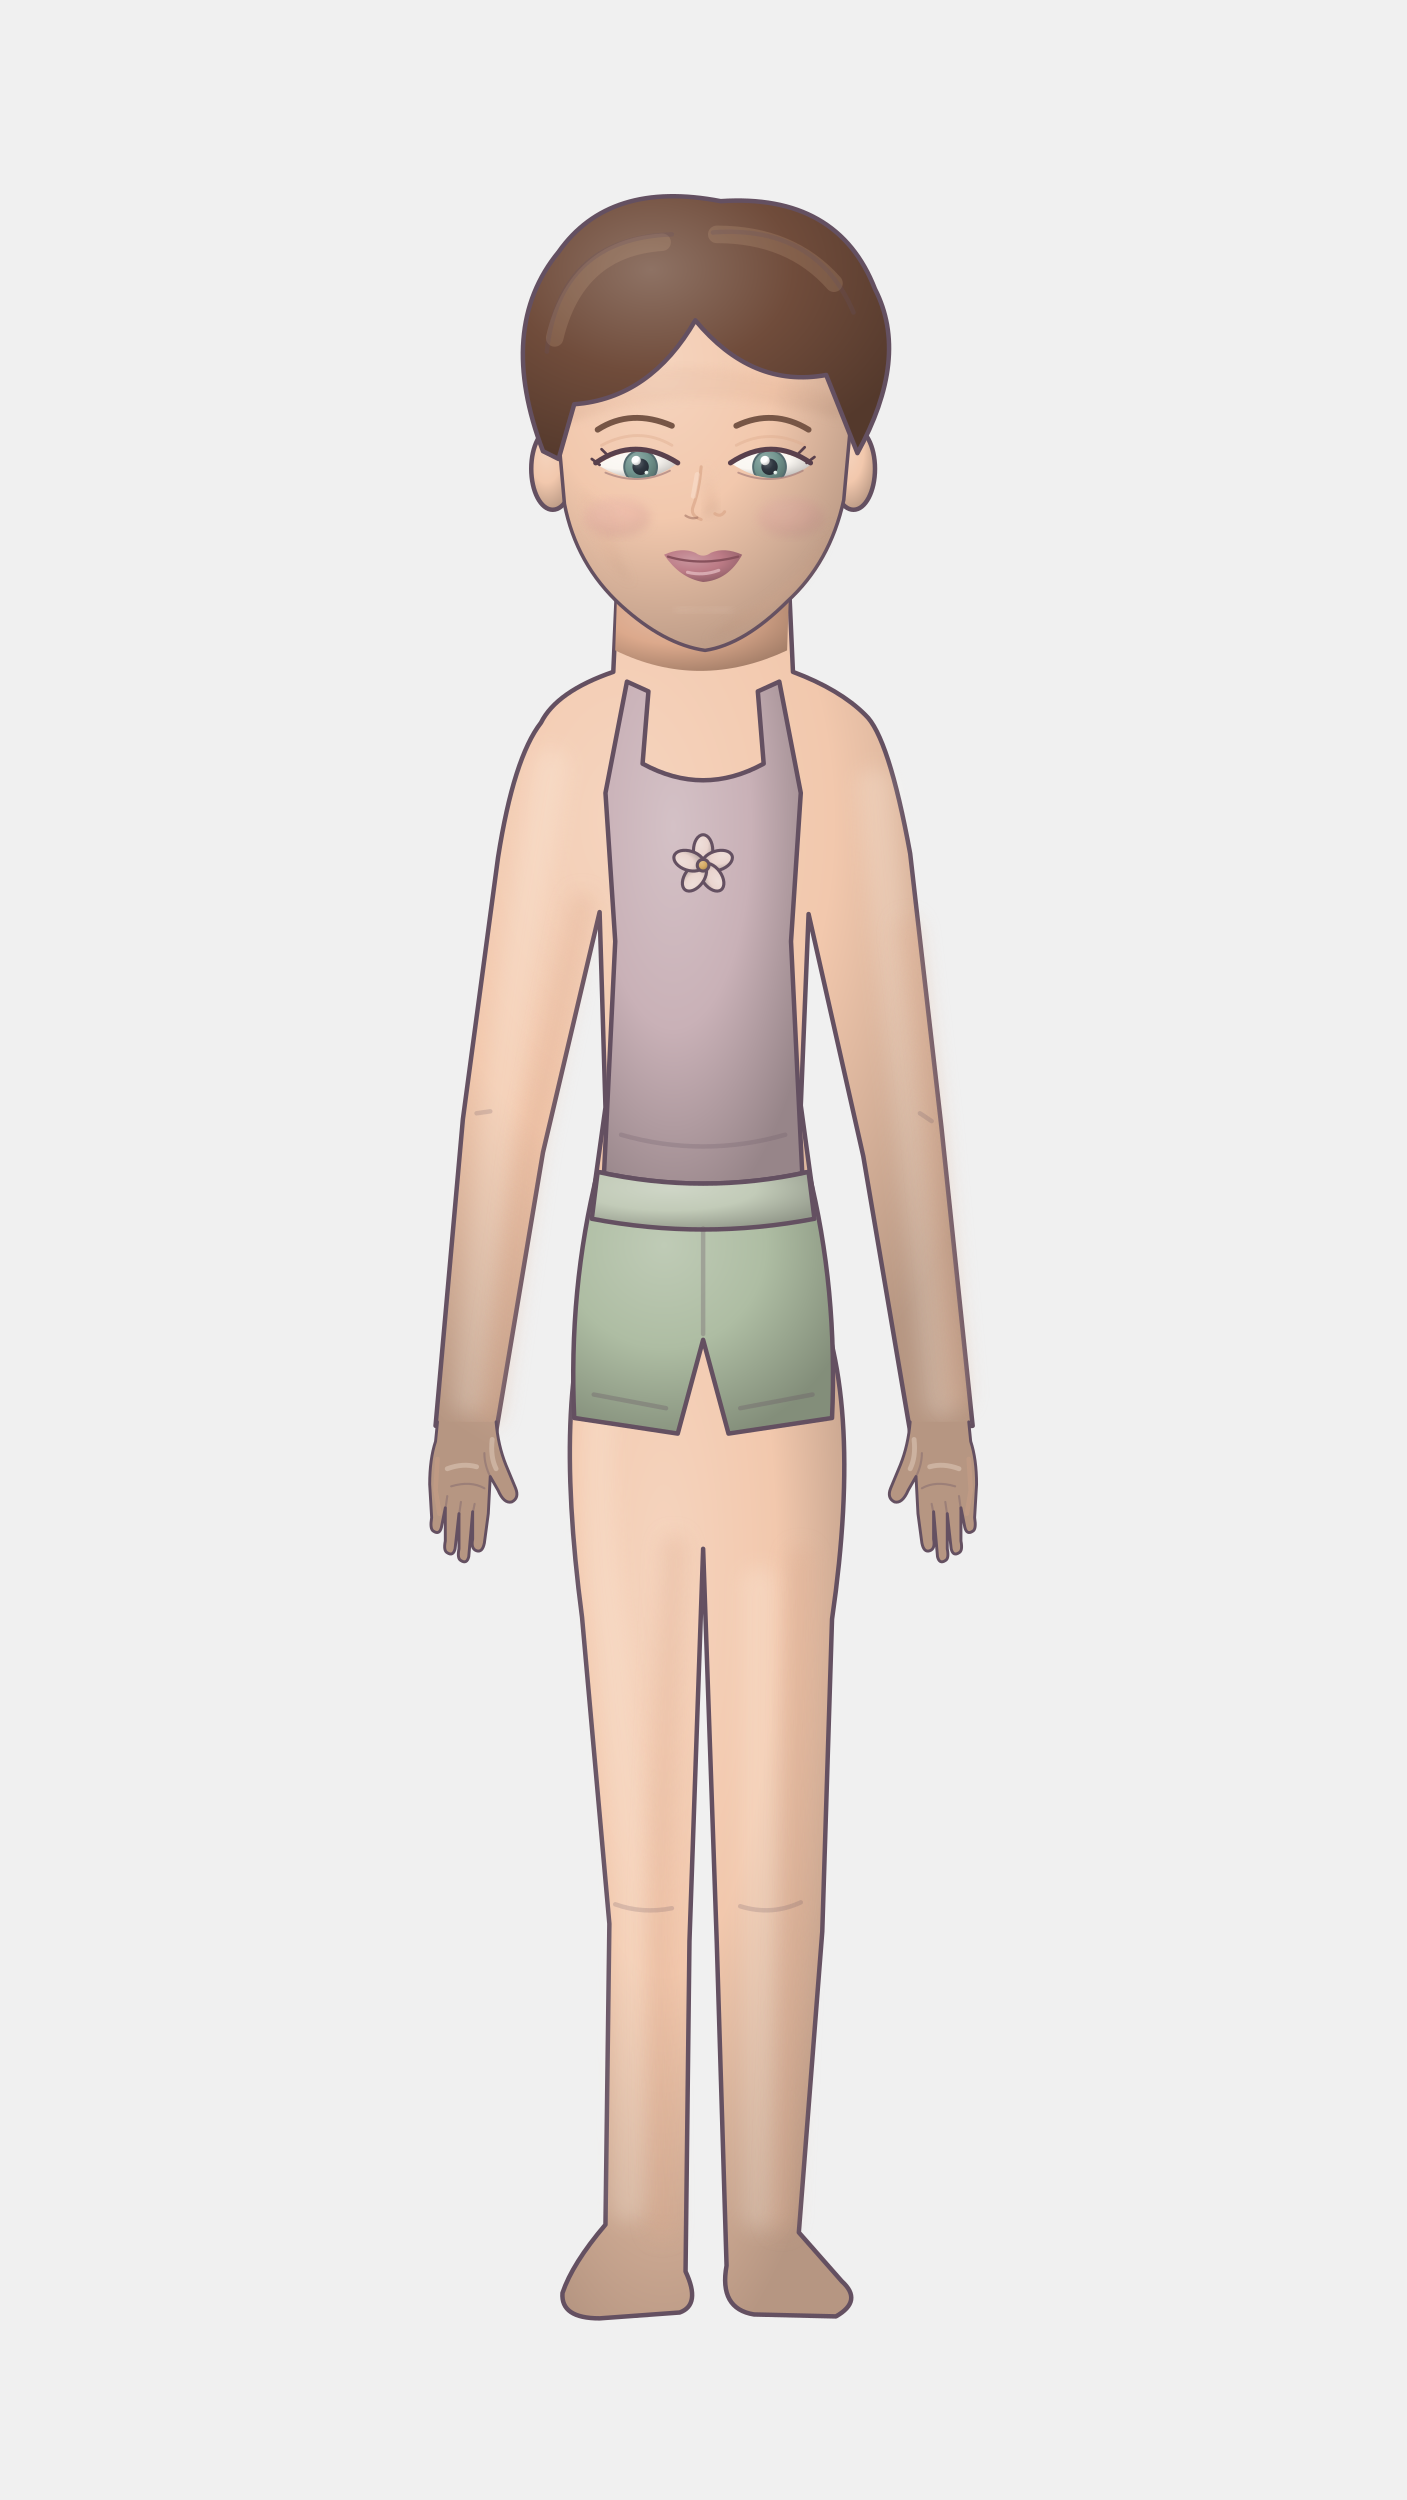
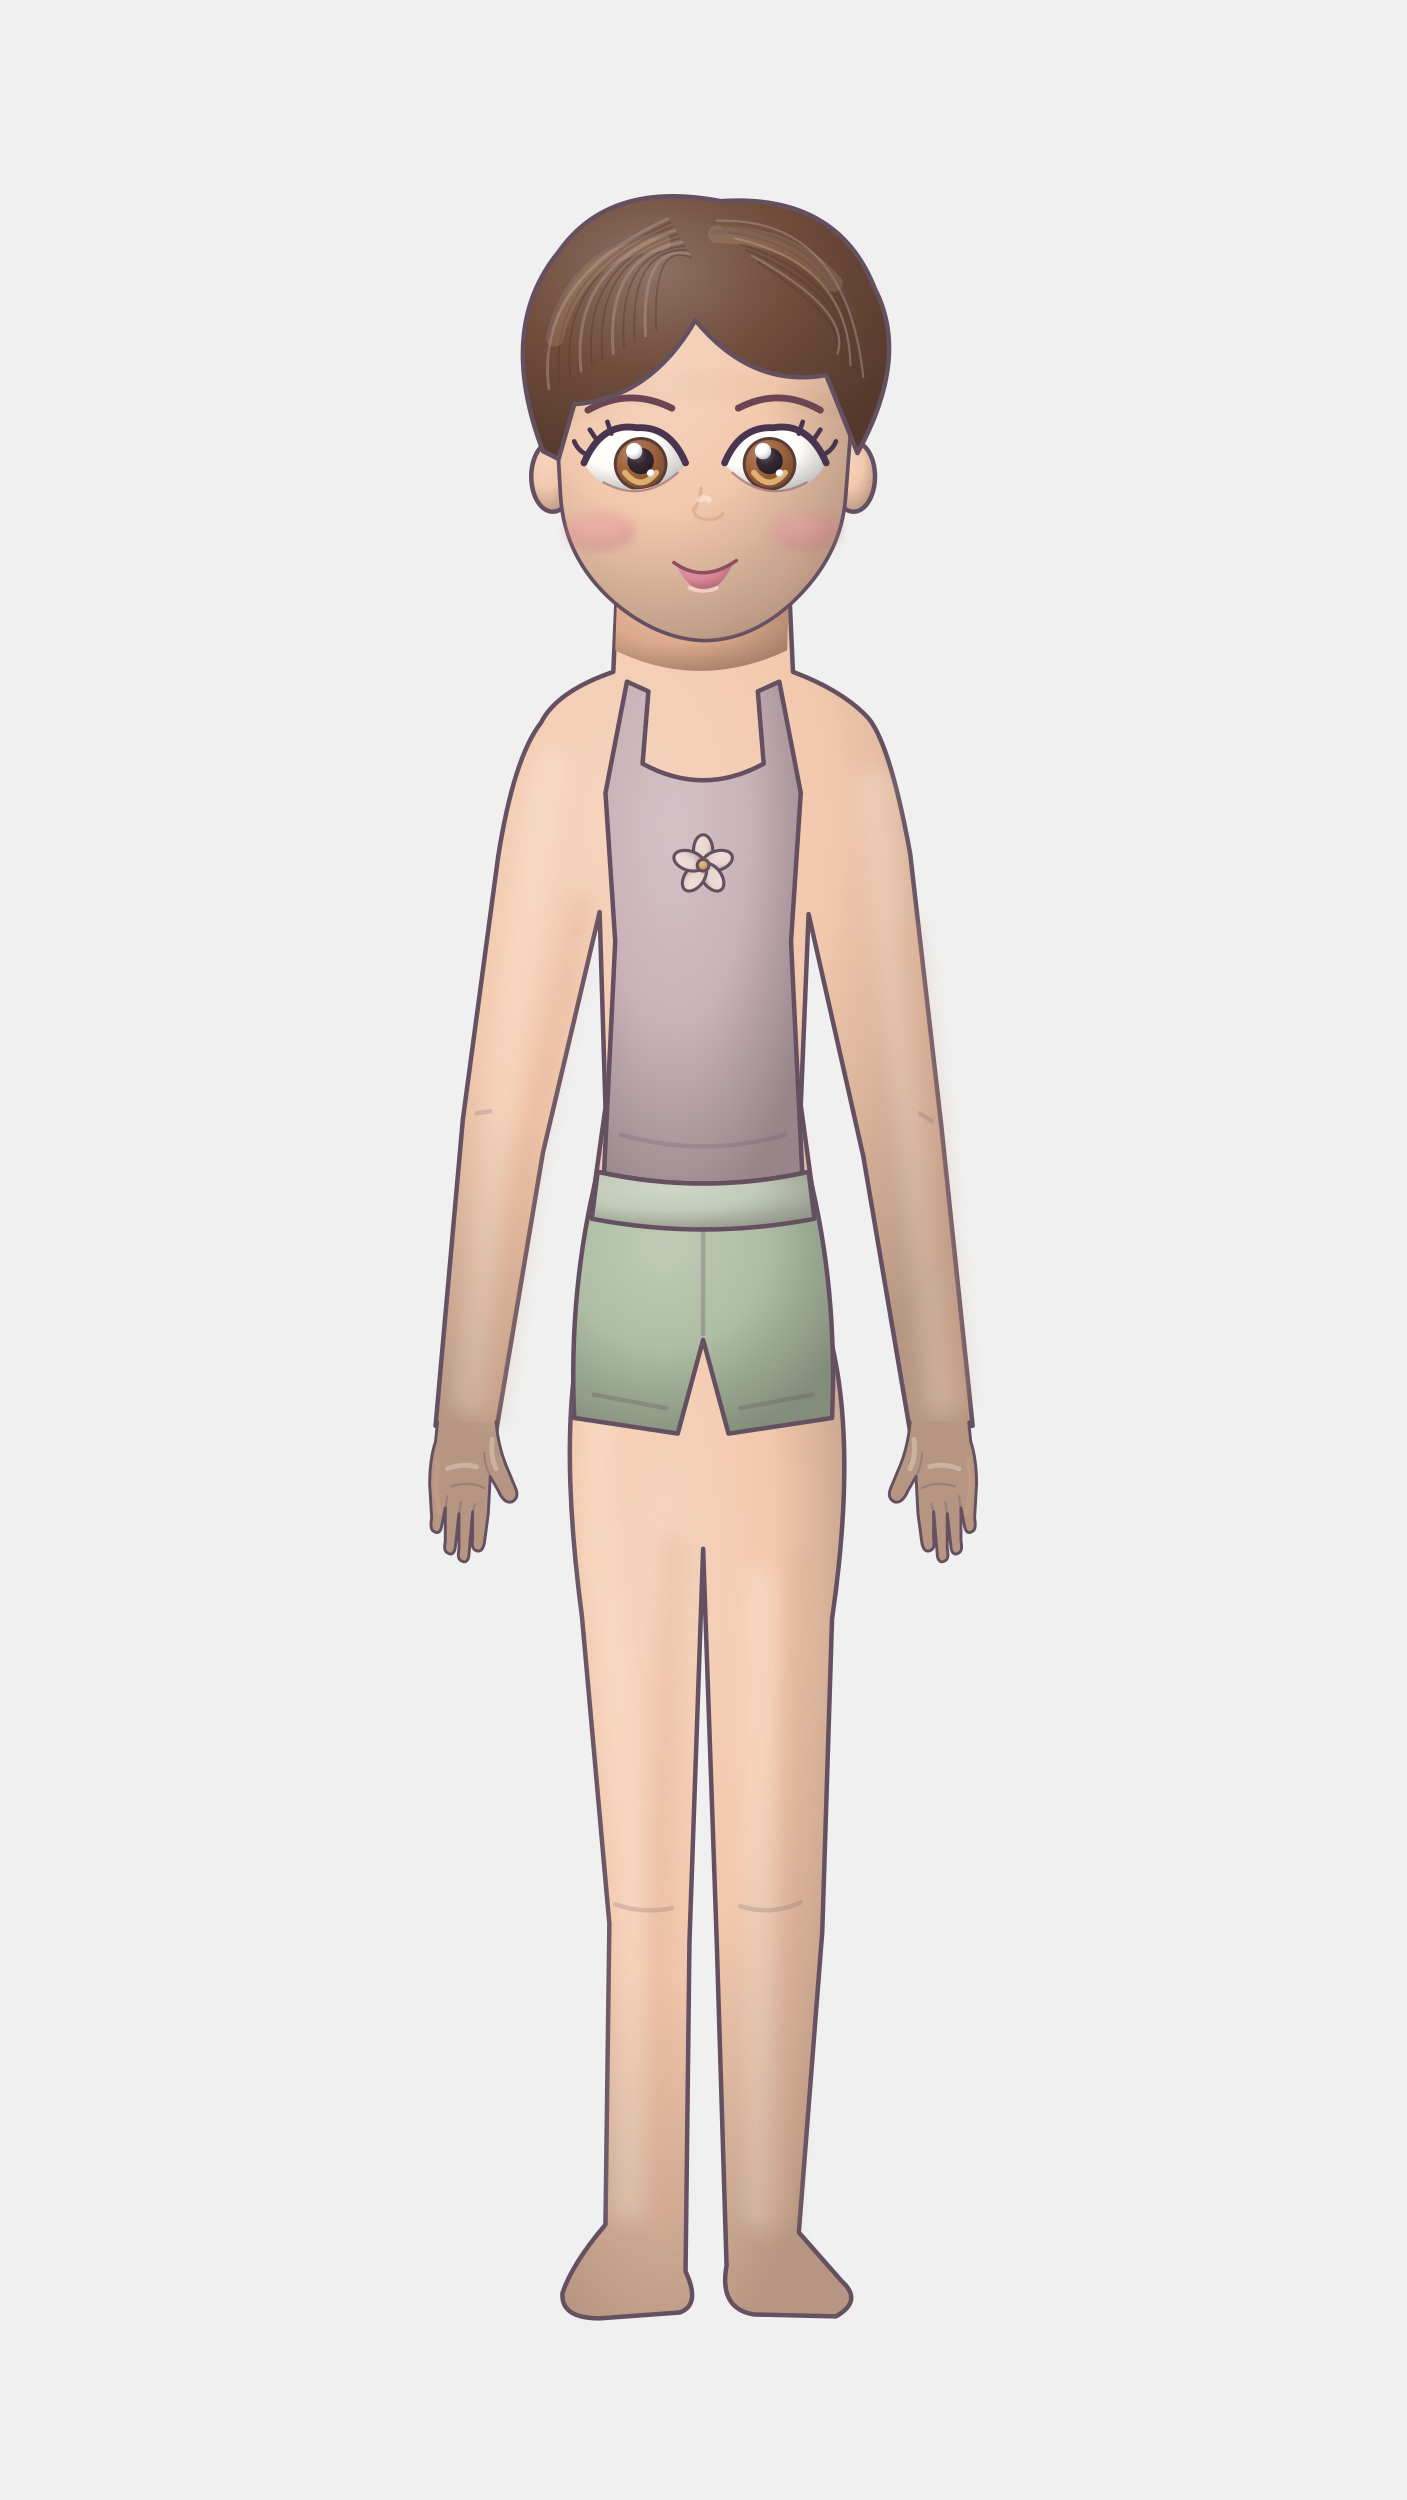
<svg xmlns="http://www.w3.org/2000/svg" width="720" height="1280" viewBox="0 0 720 1280" fill="none">
  <defs>
-     <radialGradient id="mgsf71m-0" cx="35%" cy="28%" r="78%">
+     <radialGradient id="mky2bcy-0" cx="35%" cy="28%" r="78%">
      <stop stop-color="#f5d4be" />
      <stop offset=".5" stop-color="#f2c8ad" />
      <stop offset="1" stop-color="#b69682" />
    </radialGradient>
-     <radialGradient id="mgsf71m-1" cx="35%" cy="28%" r="78%">
+     <radialGradient id="mky2bcy-1" cx="35%" cy="28%" r="78%">
      <stop stop-color="#e3bba4" />
      <stop offset=".5" stop-color="#dca98c" />
      <stop offset="1" stop-color="#a57f69" />
    </radialGradient>
-     <radialGradient id="mgsf71m-2" cx="35%" cy="28%" r="78%">
-       <stop stop-color="#e0a5ae" />
-       <stop offset=".5" stop-color="#d88d98" />
-       <stop offset="1" stop-color="#a26a72" />
-     </radialGradient>
-     <radialGradient id="mgsf71m-3" cx="35%" cy="28%" r="78%">
-       <stop stop-color="#fbf9f5" />
-       <stop offset=".5" stop-color="#faf7f2" />
-       <stop offset="1" stop-color="#bcb9b6" />
-     </radialGradient>
-     <radialGradient id="mgsf71m-4" cx="35%" cy="28%" r="78%">
-       <stop stop-color="#90aba7" />
-       <stop offset=".5" stop-color="#72958f" />
-       <stop offset="1" stop-color="#56706b" />
-     </radialGradient>
-     <radialGradient id="mgsf71m-5" cx="35%" cy="28%" r="78%">
-       <stop stop-color="#5b626a" />
-       <stop offset=".5" stop-color="#303842" />
-       <stop offset="1" stop-color="#242a32" />
-     </radialGradient>
-     <radialGradient id="mgsf71m-6" cx="35%" cy="28%" r="78%">
+     <radialGradient id="mky2bcy-2" cx="35%" cy="28%" r="78%">
+       <stop stop-color="#ef9cb0" />
+       <stop offset=".5" stop-color="#eb829b" />
+       <stop offset="1" stop-color="#b06274" />
+     </radialGradient>
+     <radialGradient id="mky2bcy-3" cx="35%" cy="28%" r="78%">
+       <stop stop-color="#fffdfa" />
+       <stop offset=".5" stop-color="#fffdf9" />
+       <stop offset="1" stop-color="#bfbebb" />
+     </radialGradient>
+     <radialGradient id="mky2bcy-4" cx="35%" cy="28%" r="78%">
+       <stop stop-color="#b28465" />
+       <stop offset=".5" stop-color="#9e633c" />
+       <stop offset="1" stop-color="#774a2d" />
+     </radialGradient>
+     <radialGradient id="mky2bcy-5" cx="35%" cy="28%" r="78%">
+       <stop stop-color="#5f545e" />
+       <stop offset=".5" stop-color="#342733" />
+       <stop offset="1" stop-color="#271d26" />
+     </radialGradient>
+     <radialGradient id="mky2bcy-6" cx="35%" cy="28%" r="78%">
      <stop stop-color="#ffffff" />
      <stop offset=".5" stop-color="#fff" />
      <stop offset="1" stop-color="#bfbfbf" />
    </radialGradient>
-     <radialGradient id="mgsf71m-7" cx="35%" cy="28%" r="78%">
-       <stop stop-color="#ebf6f1" />
-       <stop offset=".5" stop-color="#e6f3ed" />
-       <stop offset="1" stop-color="#adb6b2" />
-     </radialGradient>
-     <radialGradient id="mgsf71m-8" cx="35%" cy="28%" r="78%">
-       <stop stop-color="#ca979f" />
-       <stop offset=".5" stop-color="#bc7b86" />
-       <stop offset="1" stop-color="#8d5c65" />
-     </radialGradient>
-     <radialGradient id="mgsf71m-9" cx="35%" cy="28%" r="78%">
+     <radialGradient id="mky2bcy-7" cx="35%" cy="28%" r="78%">
+       <stop stop-color="#e19daa" />
+       <stop offset=".5" stop-color="#d98394" />
+       <stop offset="1" stop-color="#a3626f" />
+     </radialGradient>
+     <radialGradient id="mky2bcy-8" cx="35%" cy="28%" r="78%">
      <stop stop-color="#d4c1c6" />
      <stop offset=".5" stop-color="#c9b1b7" />
      <stop offset="1" stop-color="#978589" />
    </radialGradient>
-     <radialGradient id="mgsf71m-10" cx="35%" cy="28%" r="78%">
+     <radialGradient id="mky2bcy-9" cx="35%" cy="28%" r="78%">
      <stop stop-color="#eeded9" />
      <stop offset=".5" stop-color="#ead5cf" />
      <stop offset="1" stop-color="#b0a09b" />
    </radialGradient>
-     <radialGradient id="mgsf71m-11" cx="35%" cy="28%" r="78%">
+     <radialGradient id="mky2bcy-10" cx="35%" cy="28%" r="78%">
      <stop stop-color="#dfbd85" />
      <stop offset=".5" stop-color="#d7ac65" />
      <stop offset="1" stop-color="#a1814c" />
    </radialGradient>
-     <radialGradient id="mgsf71m-12" cx="35%" cy="28%" r="78%">
+     <radialGradient id="mky2bcy-11" cx="35%" cy="28%" r="78%">
      <stop stop-color="#bfcbb6" />
      <stop offset=".5" stop-color="#aebda3" />
      <stop offset="1" stop-color="#838e7a" />
    </radialGradient>
-     <radialGradient id="mgsf71m-13" cx="35%" cy="28%" r="78%">
+     <radialGradient id="mky2bcy-12" cx="35%" cy="28%" r="78%">
      <stop stop-color="#cfd6c7" />
      <stop offset=".5" stop-color="#c2cbb8" />
      <stop offset="1" stop-color="#92988a" />
    </radialGradient>
-     <radialGradient id="mgsf71m-14" cx="35%" cy="28%" r="78%">
+     <radialGradient id="mky2bcy-13" cx="35%" cy="28%" r="78%">
      <stop stop-color="#8e7264" />
      <stop offset=".5" stop-color="#704c3b" />
      <stop offset="1" stop-color="#54392c" />
    </radialGradient>
  </defs>
  <g stroke="#645061" stroke-width="2.3" stroke-linecap="round" stroke-linejoin="round">
    <defs>
      <filter id="skin-soft" x="-.15" y="-.15" width="1.3" height="1.3">
        <feGaussianBlur stdDeviation="5" />
      </filter>
      <filter id="face-soft">
        <feGaussianBlur stdDeviation="2.5" />
      </filter>
    </defs>
-     <path d="M307 654 Q282 707 298 828 L312 985 L310 1139 Q293 1159 288 1174 Q287 1187 307 1187 L348 1184 Q359 1180 351 1163 L353 994 L360 793 L367 995 L372 1160 Q368 1182 386 1185 L428 1186 Q442 1178 431 1168 L409 1143 L421 989 L426 829 Q443 712 414 655Z" fill="url(#mgsf71m-0)" />
-     <path d="M316 300 L314 344 Q285 354 277 370 Q263 388 255 439 L237 573 L223 730 L254 733 L278 590 L307 467 L310 567 L299 646 Q305 683 360 684 Q414 683 421 646 L410 566 L414 468 L442 592 L466 733 L498 730 L482 577 L466 437 Q455 377 443 366 Q430 353 406 344 L404 300Z" fill="url(#mgsf71m-0)" />
-     <path d="M316 302 Q357 329 404 302 L403 333 Q358 354 315 333Z" fill="url(#mgsf71m-1)" stroke="none" />
+     <path d="M307 654 Q282 707 298 828 L312 985 L310 1139 Q293 1159 288 1174 Q287 1187 307 1187 L348 1184 Q359 1180 351 1163 L353 994 L360 793 L367 995 L372 1160 Q368 1182 386 1185 L428 1186 Q442 1178 431 1168 L409 1143 L421 989 L426 829 Q443 712 414 655Z" fill="url(#mky2bcy-0)" />
+     <path d="M316 300 L314 344 Q285 354 277 370 Q263 388 255 439 L237 573 L223 730 L254 733 L278 590 L307 467 L310 567 L299 646 Q305 683 360 684 Q414 683 421 646 L410 566 L414 468 L442 592 L466 733 L498 730 L482 577 L466 437 Q455 377 443 366 Q430 353 406 344 L404 300Z" fill="url(#mky2bcy-0)" />
+     <path d="M316 302 Q357 329 404 302 L403 333 Q358 354 315 333Z" fill="url(#mky2bcy-1)" stroke="none" />
    <path d="M307 708 Q302 774 313 841 L324 970 L322 1129 M389 811 L389 989 L389 1133 M282 392 Q267 476 254 581 L241 716 M448 402 L467 573 L482 717" fill="none" stroke="#fff5e8" stroke-width="18" opacity=".24" filter="url(#skin-soft)" />
    <path d="M345 792 L337 984 L339 1140 M410 798 L407 978 L400 1137 M298 463 L271 590 L251 724 M465 476 L477 577 L490 715" fill="none" stroke="#dca98c" stroke-width="12" opacity=".32" filter="url(#skin-soft)" />
    <g data-hand="left">
      <g data-pose="relaxed" transform="translate(720 0) scale(-1 1)">
        <defs>
          <radialGradient id="hand-tone-left" gradientUnits="userSpaceOnUse" gradientTransform="translate(497 300) scale(-275 433)" cx=".35" cy=".28" r=".78">
            <stop stop-color="#f5d4be" />
            <stop offset=".5" stop-color="#f2c8ad" />
            <stop offset="1" stop-color="#b69682" />
          </radialGradient>
        </defs>
        <path d="M466 728 Q465 740 461 750 L456 762 Q454 767 458 769 Q462 770 465 763 L469 756 L470 775 L472 790 Q473 795 476 794 Q479 793 478 788 L478 774 L480 797 Q481 801 484 799 Q486 798 485 793 L485 775 L487 793 Q488 797 491 795 Q493 794 492 789 L492 772 L494 782 Q495 786 498 784 Q500 783 499 777 L500 760 Q500 747 497 738 L496 728" fill="url(#hand-tone-left)" data-part="hand-outline" stroke-width="1.5" />
        <path d="M469 756 Q472 750 472 744 M472 762 Q479 758 489 761 M477 770 L478 775 M484 769 L485 776 M491 766 L492 773" fill="none" stroke-width="1.1" opacity=".32" />
        <path d="M468 737 Q469 746 466 752 M476 751 Q483 749 491 752" fill="none" stroke="#fff4e7" stroke-width="2.5" opacity=".3" />
        <path d="M496 747 L497 763 L495 775" fill="none" stroke="#dca98c" stroke-width="2.3" opacity=".25" />
      </g>
    </g>
    <g data-hand="right">
      <g data-pose="relaxed">
        <defs>
          <radialGradient id="hand-tone-right" gradientUnits="userSpaceOnUse" gradientTransform="translate(223 300) scale(275 433)" cx=".35" cy=".28" r=".78">
            <stop stop-color="#f5d4be" />
            <stop offset=".5" stop-color="#f2c8ad" />
            <stop offset="1" stop-color="#b69682" />
          </radialGradient>
        </defs>
        <path d="M466 728 Q465 740 461 750 L456 762 Q454 767 458 769 Q462 770 465 763 L469 756 L470 775 L472 790 Q473 795 476 794 Q479 793 478 788 L478 774 L480 797 Q481 801 484 799 Q486 798 485 793 L485 775 L487 793 Q488 797 491 795 Q493 794 492 789 L492 772 L494 782 Q495 786 498 784 Q500 783 499 777 L500 760 Q500 747 497 738 L496 728" fill="url(#hand-tone-right)" data-part="hand-outline" stroke-width="1.5" />
        <path d="M469 756 Q472 750 472 744 M472 762 Q479 758 489 761 M477 770 L478 775 M484 769 L485 776 M491 766 L492 773" fill="none" stroke-width="1.1" opacity=".32" />
        <path d="M468 737 Q469 746 466 752 M476 751 Q483 749 491 752" fill="none" stroke="#fff4e7" stroke-width="2.5" opacity=".3" />
        <path d="M496 747 L497 763 L495 775" fill="none" stroke="#dca98c" stroke-width="2.3" opacity=".25" />
      </g>
    </g>
    <g data-feature="face">
-       <ellipse cx="283" cy="240" rx="11" ry="21" fill="url(#mgsf71m-0)" />
-       <ellipse cx="437" cy="240" rx="11" ry="21" fill="url(#mgsf71m-0)" />
-       <path d="M284 201 Q285 127 360 128 Q435 127 437 201 L432 256 Q425 288 403 308 Q381 330 361 333 Q340 330 318 310 Q295 289 289 258Z" fill="url(#mgsf71m-0)" stroke-width="1.8" />
-       <path d="M289 200 Q353 174 433 205 L431 215 Q355 192 290 217Z" fill="url(#mgsf71m-1)" stroke="none" opacity=".2" filter="url(#face-soft)" />
-       <path d="M297 251 Q300 282 324 299 Q312 281 316 259Z" fill="url(#mgsf71m-1)" stroke="none" opacity=".15" filter="url(#face-soft)" />
-       <path d="M376 317 Q413 299 426 267 Q417 307 362 328Z" fill="url(#mgsf71m-1)" stroke="none" opacity=".28" filter="url(#face-soft)" />
-       <ellipse cx="316" cy="265" rx="17" ry="10" fill="url(#mgsf71m-2)" opacity=".2" stroke="none" filter="url(#face-soft)" />
-       <ellipse cx="405" cy="265" rx="17" ry="10" fill="url(#mgsf71m-2)" opacity=".2" stroke="none" filter="url(#face-soft)" />
-       <path d="M306 220 Q323 209 344 218 M377 218 Q396 209 414 220" fill="none" data-feature="brows" stroke="#775646" stroke-width="3" />
-       <path d="M308 228 Q327 218 344 228 M377 228 Q394 219 412 228" fill="none" stroke="#dca98c" stroke-width="1.5" opacity=".4" />
-       <g data-feature="eye-left">
+       <ellipse cx="283" cy="244" rx="11" ry="18" fill="url(#mky2bcy-0)" />
+       <ellipse cx="437" cy="244" rx="11" ry="18" fill="url(#mky2bcy-0)" />
+       <path d="M284 201 Q285 129 360 130 Q435 129 437 201 L433 254 Q431 285 405 309 Q384 328 360 328 Q336 327 314 308 Q289 286 287 254Z" fill="url(#mky2bcy-0)" stroke-width="1.9" />
+       <path d="M289 200 Q353 177 433 205 L431 215 Q355 195 290 217Z" fill="url(#mky2bcy-1)" stroke="none" opacity=".13" filter="url(#face-soft)" />
+       <path d="M404 282 Q416 272 427 259 Q424 295 398 314 Q380 328 360 328 Q387 314 404 282Z" fill="url(#mky2bcy-1)" stroke="none" opacity=".15" />
+       <ellipse cx="307" cy="272" rx="18" ry="10" fill="url(#mky2bcy-2)" opacity=".32" stroke="none" filter="url(#face-soft)" />
+       <ellipse cx="413" cy="272" rx="18" ry="10" fill="url(#mky2bcy-2)" opacity=".32" stroke="none" filter="url(#face-soft)" />
+       <path d="M301 210 Q322 198 344 209 M378 209 Q399 198 420 210" fill="none" data-feature="brows" stroke="#6b4652" stroke-width="3.5" />
+       <g data-feature="eye-left" class="toon-eye">
        <defs>
          <clipPath id="eye-left">
-             <path d="M306 238 Q325 225 347 237 Q328 252 306 238Z" fill="white" />
+             <path d="M299 237 Q308 218 326 220 Q343 219 351 238 Q334 255 314 249 Q304 247 299 237Z" fill="white" />
          </clipPath>
        </defs>
-         <path d="M306 238 Q325 225 347 237 Q328 252 306 238Z" fill="url(#mgsf71m-3)" stroke="none" />
+         <path d="M299 237 Q308 218 326 220 Q343 219 351 238 Q334 255 314 249 Q304 247 299 237Z" fill="url(#mky2bcy-3)" stroke="none" />
        <g clip-path="url(#eye-left)">
-           <circle cx="328" cy="239" r="8.4" fill="url(#mgsf71m-4)" stroke="#546c70" stroke-width="1" />
-           <circle cx="328" cy="239" r="4.2" fill="url(#mgsf71m-5)" stroke="none" />
-           <circle cx="325.7" cy="235.8" r="2.4" fill="url(#mgsf71m-6)" stroke="none" />
-           <circle cx="331" cy="242" r="1" fill="url(#mgsf71m-7)" stroke="none" />
+           <circle cx="328" cy="237.5" r="13" fill="url(#mky2bcy-4)" data-part="iris" stroke="#593c35" stroke-width="1.5" />
+           <path d="M320 242 Q328 252 336 242" fill="none" stroke="#e5b877" stroke-width="3" opacity=".9" />
+           <circle cx="328" cy="236" r="6.8" fill="url(#mky2bcy-5)" stroke="none" />
+           <circle cx="324.7" cy="231" r="4.2" fill="url(#mky2bcy-6)" stroke="none" />
+           <circle cx="333.2" cy="242.3" r="2" fill="url(#mky2bcy-6)" stroke="none" />
        </g>
-         <path d="M305 237 Q325 223 347 237" fill="none" stroke="#59404c" stroke-width="2.6" />
-         <path d="M307 238 L303 235 M311 233 L308 230" fill="none" stroke="#59404c" stroke-width="1.4" />
-         <path d="M310 242 Q327 249 343 241" fill="none" stroke="#a37b79" stroke-width="1" opacity=".65" />
-       </g>
-       <g data-feature="eye-right">
+         <path d="M299 237 Q308 216 326 219 Q343 218 351 237" fill="none" stroke="#49354f" stroke-width="3.5" />
+         <path d="M301 233 Q296 231 294 226 M306 226 L302 220 M313 222 L311 216" fill="none" stroke="#49354f" stroke-width="2.4" />
+         <path d="M309 247 Q329 258 347 242" fill="none" stroke="#956875" stroke-width="1.2" opacity=".65" />
+       </g>
+       <g data-feature="eye-right" class="toon-eye">
        <defs>
          <clipPath id="eye-right">
-             <path d="M374 237 Q395 225 415 238 Q396 252 374 237Z" fill="white" />
+             <path d="M371 238 Q379 219 396 220 Q414 218 423 237 Q417 248 407 250 Q388 255 371 238Z" fill="white" />
          </clipPath>
        </defs>
-         <path d="M374 237 Q395 225 415 238 Q396 252 374 237Z" fill="url(#mgsf71m-3)" stroke="none" />
+         <path d="M371 238 Q379 219 396 220 Q414 218 423 237 Q417 248 407 250 Q388 255 371 238Z" fill="url(#mky2bcy-3)" stroke="none" />
        <g clip-path="url(#eye-right)">
-           <circle cx="394" cy="239" r="8.4" fill="url(#mgsf71m-4)" stroke="#546c70" stroke-width="1" />
-           <circle cx="394" cy="239" r="4.2" fill="url(#mgsf71m-5)" stroke="none" />
-           <circle cx="391.7" cy="235.8" r="2.4" fill="url(#mgsf71m-6)" stroke="none" />
-           <circle cx="397" cy="242" r="1" fill="url(#mgsf71m-7)" stroke="none" />
+           <circle cx="394" cy="237.5" r="13" fill="url(#mky2bcy-4)" data-part="iris" stroke="#593c35" stroke-width="1.5" />
+           <path d="M386 242 Q394 252 402 242" fill="none" stroke="#e5b877" stroke-width="3" opacity=".9" />
+           <circle cx="394" cy="236" r="6.8" fill="url(#mky2bcy-5)" stroke="none" />
+           <circle cx="390.7" cy="231" r="4.2" fill="url(#mky2bcy-6)" stroke="none" />
+           <circle cx="399.2" cy="242.3" r="2" fill="url(#mky2bcy-6)" stroke="none" />
        </g>
-         <path d="M374 237 Q395 223 415 237" fill="none" stroke="#59404c" stroke-width="2.6" />
-         <path d="M413 237 L417 234 M409 232 L412 229" fill="none" stroke="#59404c" stroke-width="1.4" />
-         <path d="M378 242 Q395 249 411 241" fill="none" stroke="#a37b79" stroke-width="1" opacity=".65" />
+         <path d="M371 237 Q379 218 396 219 Q414 216 423 237" fill="none" stroke="#49354f" stroke-width="3.5" />
+         <path d="M421 233 Q426 231 428 226 M416 226 L420 220 M409 222 L411 216" fill="none" stroke="#49354f" stroke-width="2.4" />
+         <path d="M375 242 Q393 258 413 247" fill="none" stroke="#956875" stroke-width="1.2" opacity=".65" />
      </g>
      <g data-feature="nose">
-         <path d="M362 237 Q365 250 368 260 Q365 265 360 264 L361 256Z" fill="url(#mgsf71m-1)" stroke="none" opacity=".23" filter="url(#face-soft)" />
-         <path d="M359 239 Q358 251 355 259 Q353 264 359 266 M366 263 Q369 265 371 262" fill="none" stroke="#dca98c" stroke-width="1.6" opacity=".75" />
-         <path d="M357 243 L355 254" fill="none" stroke="#fff3e8" stroke-width="2.6" opacity=".3" />
-         <path d="M351 264 Q354 266 357 265" fill="none" stroke="#966557" stroke-width="1.2" opacity=".5" />
+         <path d="M359 250 Q358 258 355 261 Q356 266 363 266 Q368 266 370 263" fill="none" stroke="#dca98c" stroke-width="1.7" opacity=".75" />
+         <path d="M358 256 Q360 254 363 256" fill="none" stroke="#fff4e6" stroke-width="3" opacity=".5" />
      </g>
      <g data-feature="lips">
-         <path d="M340 284 Q349 280 356 283 Q360 286 364 283 Q371 280 380 284 Q373 297 360 298 Q348 296 340 284Z" fill="url(#mgsf71m-8)" stroke="none" />
-         <path d="M342 285 Q359 290 378 285" fill="none" stroke="#87515c" stroke-width="1.2" />
-         <path d="M352 293 Q360 295 368 292" fill="none" stroke="#f6d6d8" stroke-width="1.6" opacity=".55" />
-       </g>
-       <path d="M347 312 Q360 316 374 311" fill="none" stroke="#fff2e5" stroke-width="4" opacity=".14" filter="url(#face-soft)" />
+         <path d="M346 288 Q360 297 376 287 Q369 303 360 302 Q351 301 346 288Z" fill="url(#mky2bcy-7)" stroke="none" />
+         <path d="M345 288 Q360 299 377 287" fill="none" stroke="#8b505b" stroke-width="1.8" />
+         <path d="M353 301 Q360 304 367 301" fill="none" stroke="#ffe0d6" stroke-width="2" opacity=".7" />
+       </g>
    </g>
    <g data-basic="top">
-       <path d="M321 349 L332 354 L329 391 Q360 408 391 391 L388 354 L399 349 L410 406 L405 482 L411 606 Q360 621 309 606 L315 482 L310 406Z" fill="url(#mgsf71m-9)" />
+       <path d="M321 349 L332 354 L329 391 Q360 408 391 391 L388 354 L399 349 L410 406 L405 482 L411 606 Q360 621 309 606 L315 482 L310 406Z" fill="url(#mky2bcy-8)" />
      <path d="M318 581 Q360 593 402 581" stroke="#645061" opacity="0.22" />
      <g transform="translate(360 443)" stroke-width="1.6">
-         <ellipse cx="0" cy="-7.54" rx="4.94" ry="8.06" fill="url(#mgsf71m-10)" transform="rotate(0)" />
-         <ellipse cx="0" cy="-7.54" rx="4.94" ry="8.06" fill="url(#mgsf71m-10)" transform="rotate(72)" />
-         <ellipse cx="0" cy="-7.54" rx="4.94" ry="8.06" fill="url(#mgsf71m-10)" transform="rotate(144)" />
-         <ellipse cx="0" cy="-7.54" rx="4.94" ry="8.06" fill="url(#mgsf71m-10)" transform="rotate(216)" />
-         <ellipse cx="0" cy="-7.54" rx="4.94" ry="8.06" fill="url(#mgsf71m-10)" transform="rotate(288)" />
-         <circle cx="0" cy="0" r="2.99" fill="url(#mgsf71m-11)" />
+         <ellipse cx="0" cy="-7.54" rx="4.94" ry="8.06" fill="url(#mky2bcy-9)" transform="rotate(0)" />
+         <ellipse cx="0" cy="-7.54" rx="4.94" ry="8.06" fill="url(#mky2bcy-9)" transform="rotate(72)" />
+         <ellipse cx="0" cy="-7.54" rx="4.94" ry="8.06" fill="url(#mky2bcy-9)" transform="rotate(144)" />
+         <ellipse cx="0" cy="-7.54" rx="4.94" ry="8.06" fill="url(#mky2bcy-9)" transform="rotate(216)" />
+         <ellipse cx="0" cy="-7.54" rx="4.94" ry="8.06" fill="url(#mky2bcy-9)" transform="rotate(288)" />
+         <circle cx="0" cy="0" r="2.99" fill="url(#mky2bcy-10)" />
      </g>
    </g>
    <g data-basic="bottom">
-       <path d="M306 600 Q360 612 414 600 Q429 660 426 726 L373 734 L360 686 L347 734 L294 726 Q291 660 306 600Z" fill="url(#mgsf71m-12)" />
-       <path d="M306 600 Q360 612 414 600 L417 624 Q360 635 303 624Z" fill="url(#mgsf71m-13)" />
+       <path d="M306 600 Q360 612 414 600 Q429 660 426 726 L373 734 L360 686 L347 734 L294 726 Q291 660 306 600Z" fill="url(#mky2bcy-11)" />
+       <path d="M306 600 Q360 612 414 600 L417 624 Q360 635 303 624Z" fill="url(#mky2bcy-12)" />
      <path d="M360 629 L360 683 M304 714 L341 721 M379 721 L416 714" stroke="#645061" opacity="0.3" />
    </g>
    <path d="M315 975 Q329 980 344 977 M379 976 Q395 981 410 974 M244 570 L251 569 M471 570 L477 574" stroke="#645061" opacity="0.2" />
    <g data-basic="hair">
-       <path d="M278 231 Q254 168 286 129 Q312 92 369 103 Q429 99 448 148 Q466 183 439 232 L423 192 Q385 199 356 164 Q333 204 294 207 L286 235Z" fill="url(#mgsf71m-14)" />
+       <path d="M278 231 Q254 168 286 129 Q312 92 369 103 Q429 99 448 148 Q466 183 439 232 L423 192 Q385 199 356 164 Q333 204 294 207 L286 235Z" fill="url(#mky2bcy-13)" />
+       <path d="M281 199 Q274 143 342 112" fill="none" stroke="#b29e95" stroke-width="1.5" opacity=".44" />
+       <path d="M286.5 196 Q280 141 343.2 114" fill="none" stroke="#553a2d" stroke-width="0.9" opacity=".44" />
+       <path d="M292 193 Q286 139 344.4 116" fill="none" stroke="#553a2d" stroke-width="0.9" opacity=".44" />
+       <path d="M297.5 190 Q292 137 345.6 118" fill="none" stroke="#b29e95" stroke-width="1.5" opacity=".44" />
+       <path d="M303 187 Q298 135 346.8 120" fill="none" stroke="#553a2d" stroke-width="0.9" opacity=".44" />
+       <path d="M308.5 184 Q304 133 348 122" fill="none" stroke="#553a2d" stroke-width="0.9" opacity=".44" />
+       <path d="M314 181 Q310 131 349.2 124" fill="none" stroke="#b29e95" stroke-width="1.5" opacity=".44" />
+       <path d="M319.5 178 Q316 129 350.4 126" fill="none" stroke="#553a2d" stroke-width="0.9" opacity=".44" />
+       <path d="M325 175 Q322 127 351.6 128" fill="none" stroke="#553a2d" stroke-width="0.9" opacity=".44" />
+       <path d="M330.5 172 Q328 125 352.8 130" fill="none" stroke="#b29e95" stroke-width="1.5" opacity=".44" />
+       <path d="M336 169 Q334 123 354 132" fill="none" stroke="#553a2d" stroke-width="0.9" opacity=".44" />
+       <path d="M367 113 Q433 111 442 193" fill="none" stroke="#b09d93" stroke-width="1.1" opacity=".46" />
+       <path d="M370 116 Q433.5 119 439.8 191" fill="none" stroke="#563b2d" stroke-width="1.1" opacity=".46" />
+       <path d="M373 119 Q434 127 437.6 189" fill="none" stroke="#563b2d" stroke-width="1.1" opacity=".46" />
+       <path d="M376 122 Q434.5 135 435.4 187" fill="none" stroke="#b09d93" stroke-width="1.1" opacity=".46" />
+       <path d="M379 125 Q435 143 433.2 185" fill="none" stroke="#563b2d" stroke-width="1.1" opacity=".46" />
+       <path d="M382 128 Q435.5 151 431 183" fill="none" stroke="#563b2d" stroke-width="1.1" opacity=".46" />
+       <path d="M385 131 Q436 159 428.8 181" fill="none" stroke="#b09d93" stroke-width="1.1" opacity=".46" />
+       <path d="M388 134 Q436.5 167 426.6 179" fill="none" stroke="#563b2d" stroke-width="1.1" opacity=".46" />
      <path d="M284 173 Q295 127 339 124 M367 120 Q405 120 427 145" fill="none" stroke="#d4ad8b" stroke-width="9" opacity=".2" />
      <path d="M280 180 Q286 122 344 120 M365 119 Q418 115 437 160" stroke="#645061" opacity="0.24" />
    </g>
  </g>
</svg>
